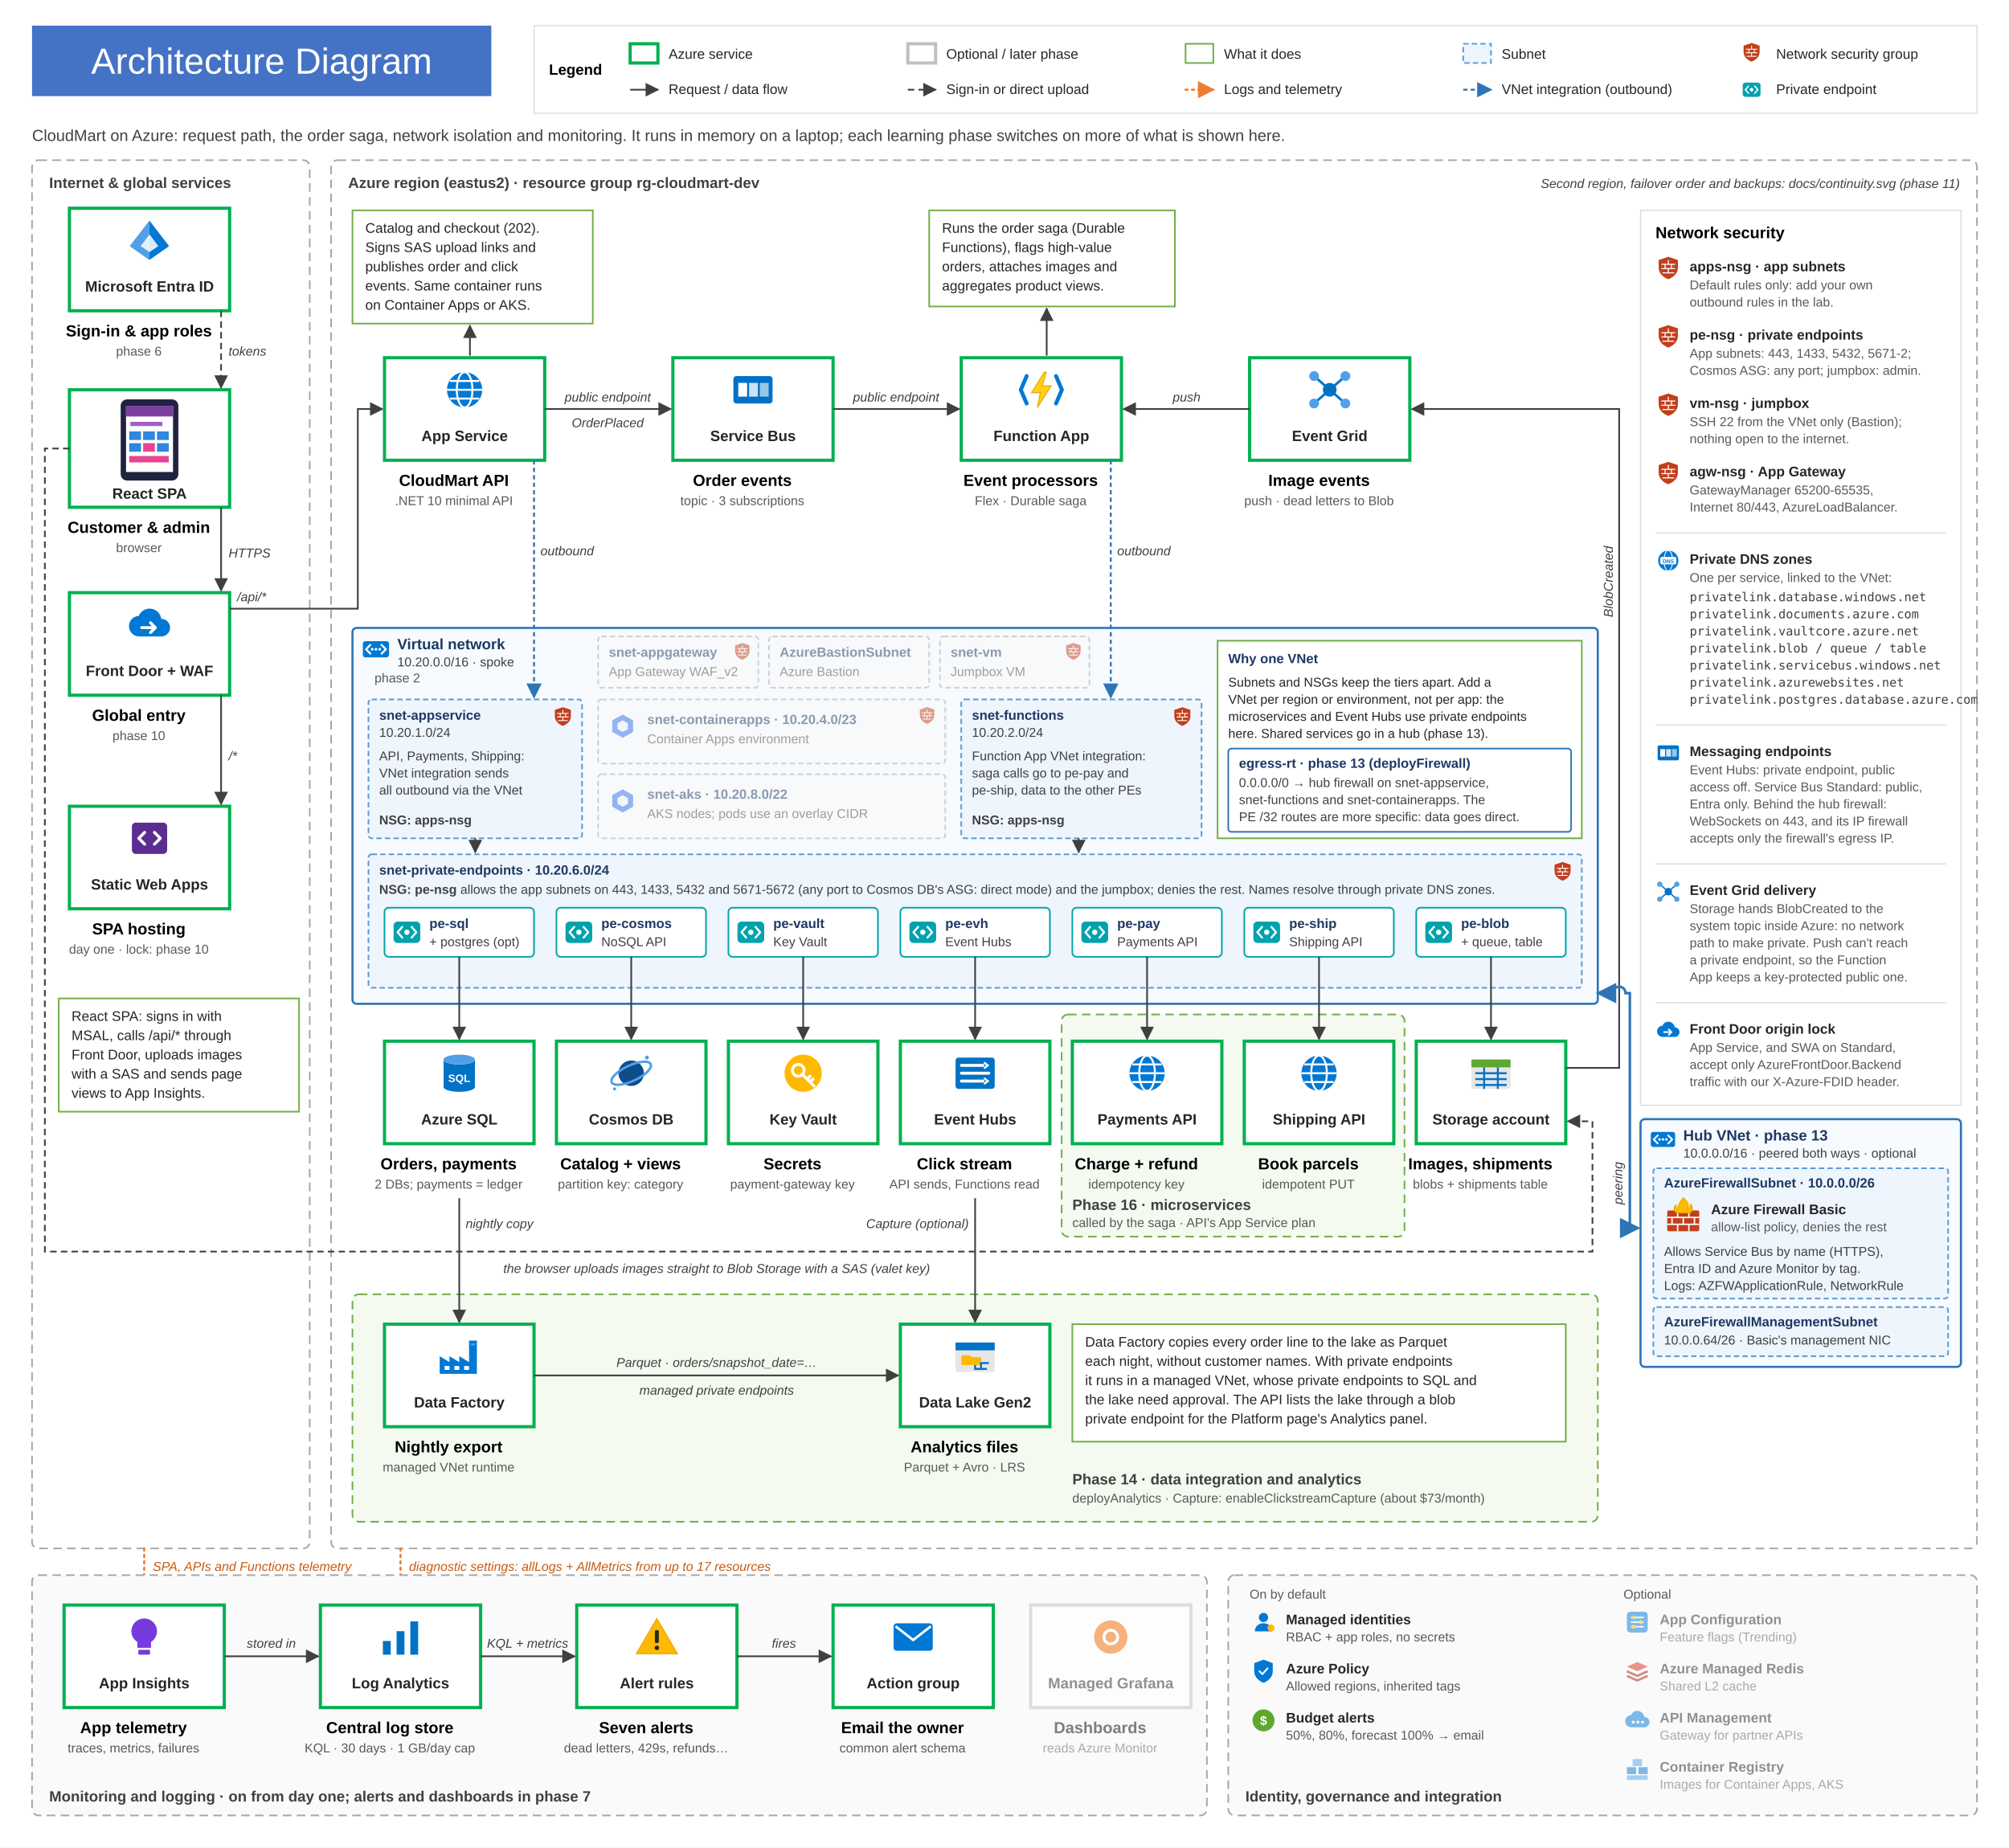
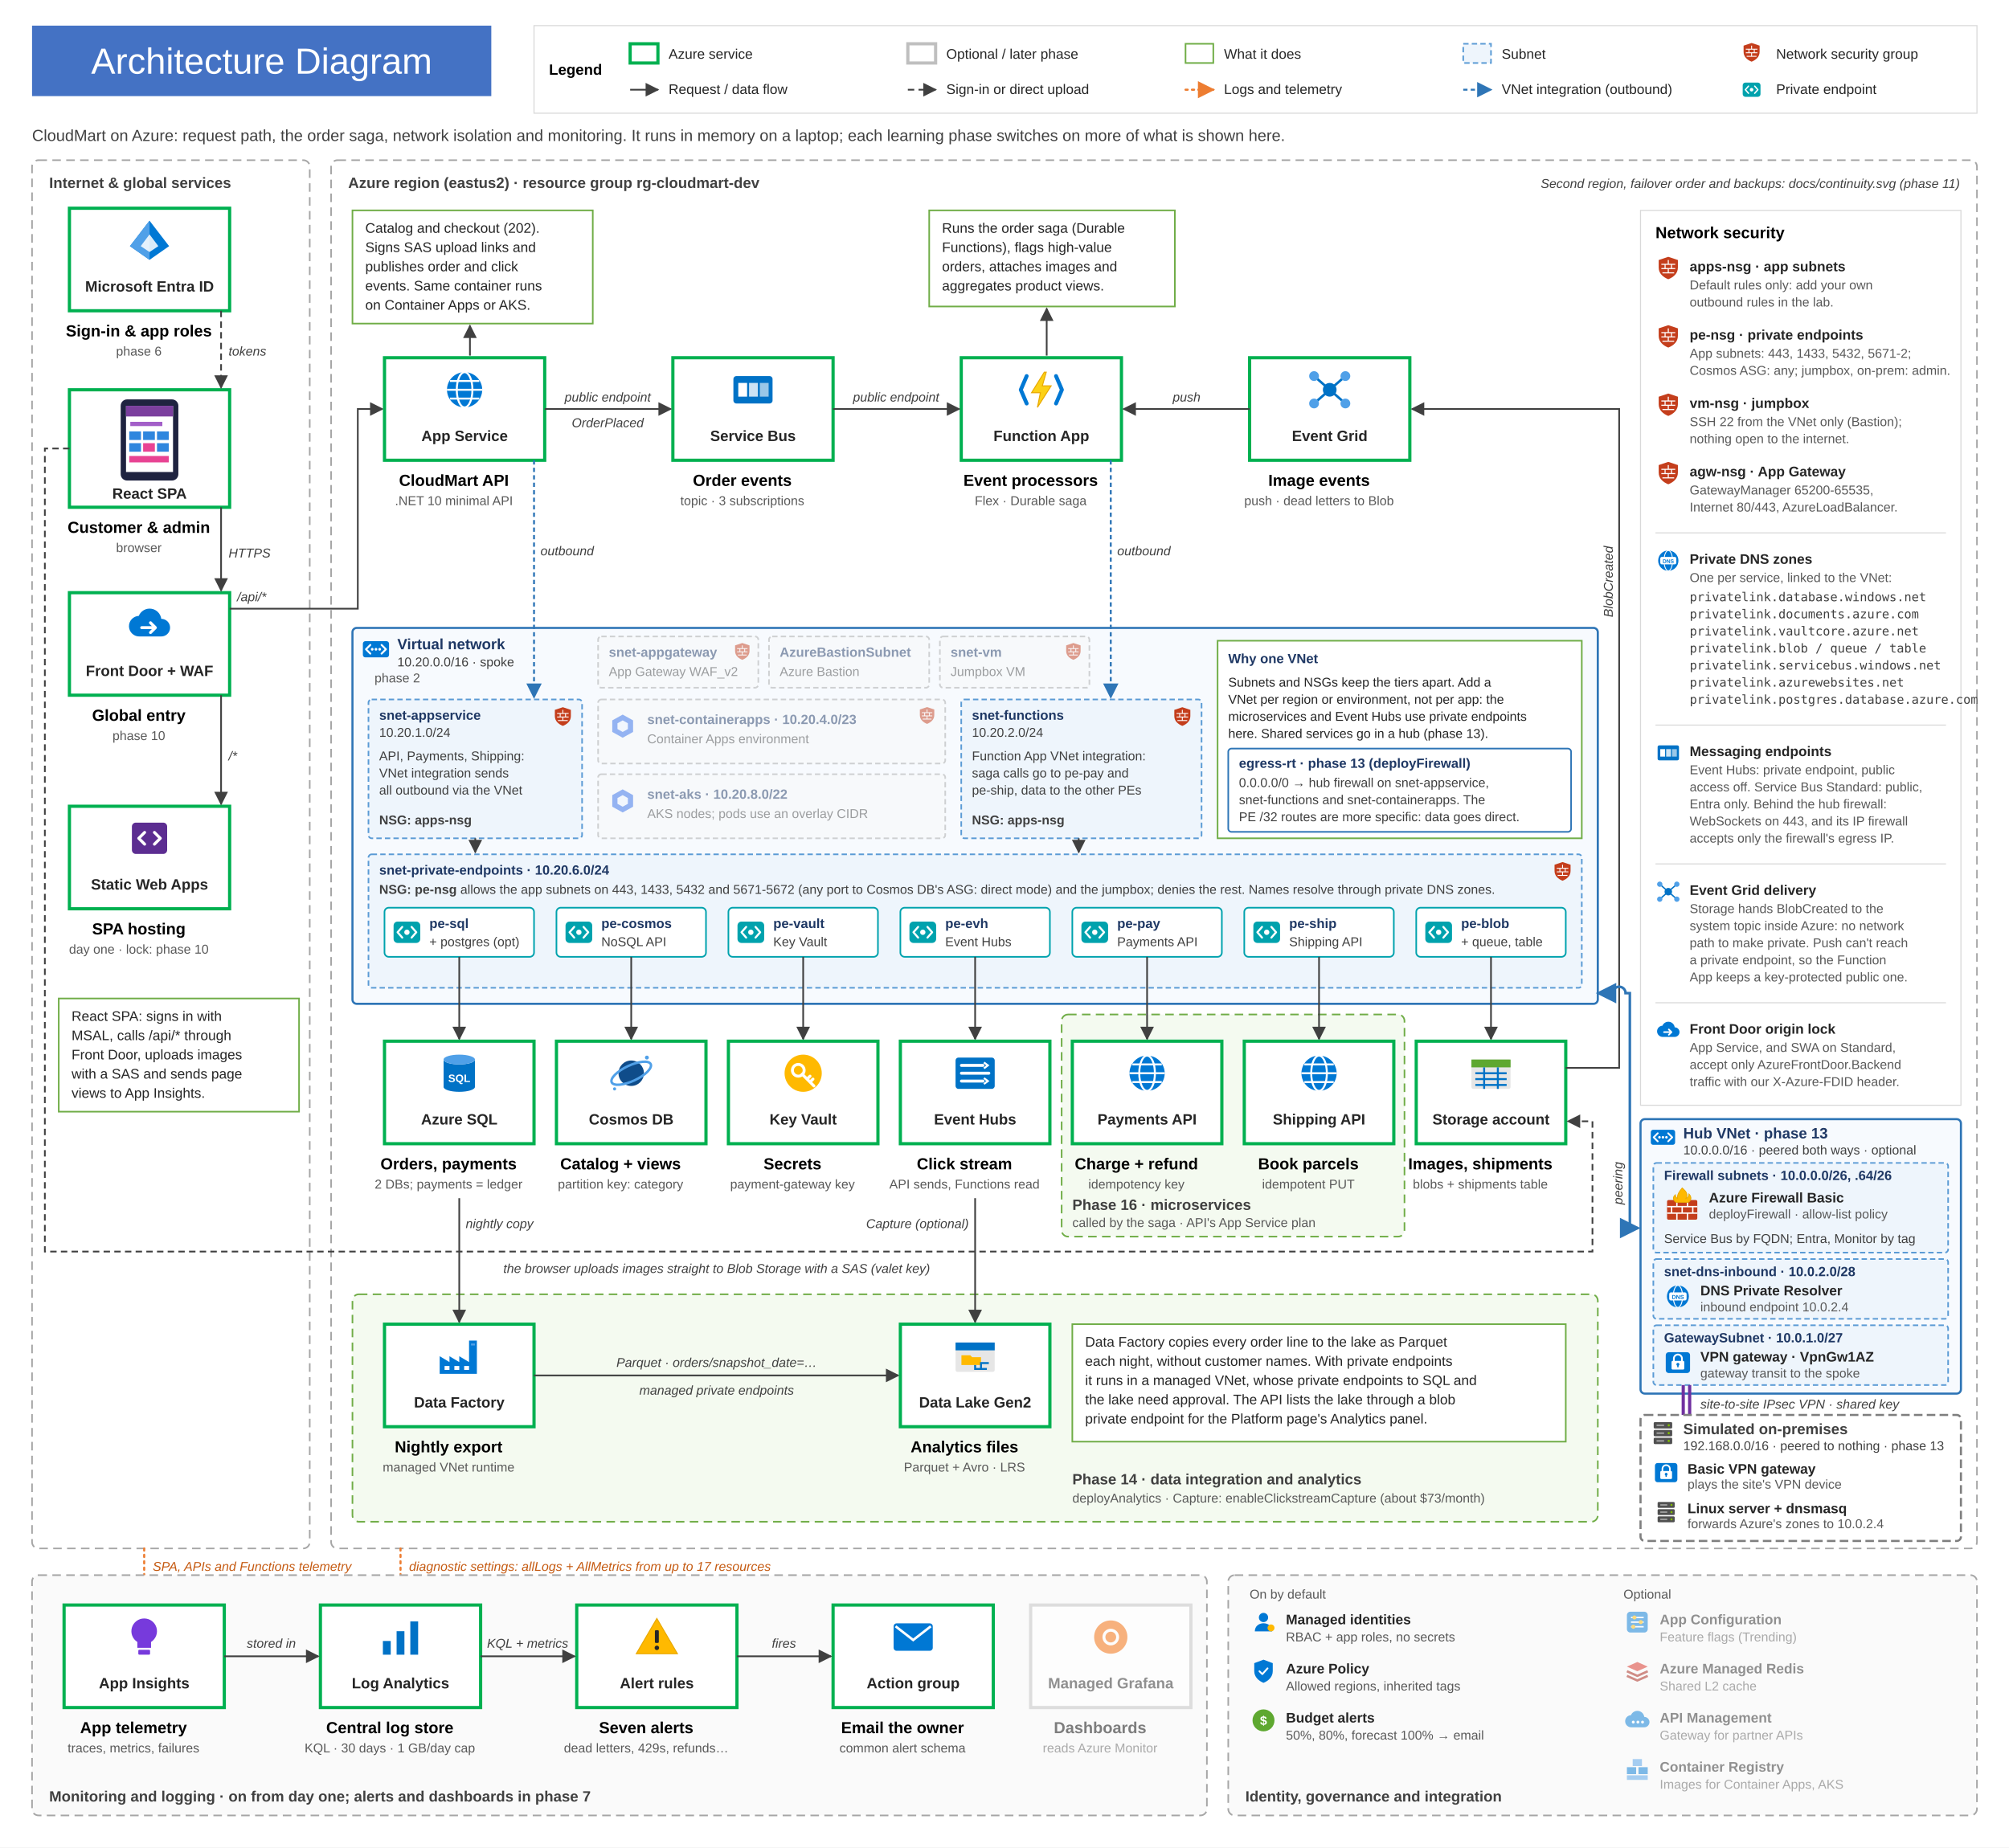
<svg xmlns="http://www.w3.org/2000/svg" viewBox="0 0 1881 1730" width="1881" height="1730" role="img" aria-labelledby="title desc">
  <defs>
    <marker id="arrow" viewBox="0 0 10 10" refX="9" refY="5" markerWidth="8" markerHeight="8" orient="auto-start-reverse">
      <path d="M0,0 L10,5 L0,10 z" fill="#404040" />
    </marker>
    <marker id="arrow-log" viewBox="0 0 10 10" refX="9" refY="5" markerWidth="8" markerHeight="8" orient="auto-start-reverse">
      <path d="M0,0 L10,5 L0,10 z" fill="#ED7D31" />
    </marker>
    <marker id="arrow-blue" viewBox="0 0 10 10" refX="9" refY="5" markerWidth="8" markerHeight="8" orient="auto-start-reverse">
      <path d="M0,0 L10,5 L0,10 z" fill="#2E75B6" />
    </marker>
    <style>
      text { font-family: 'Segoe UI', Calibri, Arial, sans-serif; }
      .svc { fill: #ffffff; stroke: #00B050; stroke-width: 3; }
      .opt { fill: #ffffff; stroke: #BFBFBF; stroke-width: 3; }
      .note { fill: #ffffff; stroke: #70AD47; stroke-width: 1.5; }
      .zone { fill: none; stroke: #A6A6A6; stroke-width: 1.5; stroke-dasharray: 8 5; }
      .band { fill: #FAFAFA; stroke: #A6A6A6; stroke-width: 1.5; stroke-dasharray: 8 5; }
      .group { fill: #F4FAF0; stroke: #70AD47; stroke-width: 1.5; stroke-dasharray: 8 5; }
      .vnet { fill: #F7FAFE; stroke: #2E75B6; stroke-width: 2; }
      .subnet { fill: #EEF5FC; stroke: #5B9BD5; stroke-width: 1.5; stroke-dasharray: 5 3; }
      .optsub { fill: #F7F7F7; stroke: #A6A6A6; stroke-width: 1.5; stroke-dasharray: 5 3; }
      .pechip { fill: #ffffff; stroke: #00A2AD; stroke-width: 1.5; }
      .rtchip { fill: #ffffff; stroke: #2E75B6; stroke-width: 1.5; }
      .name { font-size: 14px; font-weight: 600; fill: #262626; text-anchor: middle; }
      .role { font-size: 15px; font-weight: 700; fill: #000000; text-anchor: middle; }
      .sub { font-size: 12px; fill: #595959; text-anchor: middle; }
      .notetext { font-size: 13px; fill: #262626; }
      .smallnote { font-size: 12px; fill: #262626; }
      .zonetitle { font-size: 14px; font-weight: 700; fill: #404040; }
      .tiletitle { font-size: 12.5px; font-weight: 700; fill: #1F3864; }
      .tiletext { font-size: 12px; fill: #404040; }
      .mono { font-family: Consolas, 'Cascadia Mono', monospace; font-size: 11.5px; fill: #404040; }
      .flow { stroke: #404040; stroke-width: 1.6; fill: none; marker-end: url(#arrow); }
      .dash { stroke-dasharray: 6 4; }
      .vint { stroke: #2E75B6; stroke-width: 1.8; stroke-dasharray: 4 3; fill: none; marker-end: url(#arrow-blue); }
      .peer { stroke: #2E75B6; stroke-width: 2.4; fill: none; marker-start: url(#arrow-blue); marker-end: url(#arrow-blue); }
      .log { stroke: #ED7D31; stroke-width: 2; stroke-dasharray: 2 4; stroke-linecap: round; fill: none; marker-end: url(#arrow-log); }
      .flowlabel { font-size: 12px; font-style: italic; fill: #404040; }
      .loglabel { font-size: 12px; font-style: italic; fill: #C55A11; }
      .paneltitle { font-size: 15px; font-weight: 700; fill: #000000; }
      .itemname { font-size: 13px; font-weight: 600; fill: #262626; }
      .itemdesc { font-size: 12px; fill: #595959; }
    </style>
    <symbol id="i-entra" viewBox="0 0 48 48">
      <polygon points="24,4 44,30 24,44 4,30" fill="#0078D4" />
      <polygon points="24,4 24,44 4,30" fill="#50A0E8" />
      <polygon points="24,18 33,30 24,36 15,30" fill="#ffffff" opacity="0.85" />
    </symbol>
    <symbol id="i-swa" viewBox="0 0 48 48">
      <rect x="6" y="8" width="36" height="32" rx="4" fill="#5C2D91" />
      <path d="M19 18 l-6 6 6 6 M29 18 l6 6 -6 6" stroke="#ffffff" stroke-width="3" fill="none" stroke-linecap="round" stroke-linejoin="round" />
    </symbol>
    <symbol id="i-frontdoor" viewBox="0 0 48 48">
      <path d="M14 36 h22 a9 9 0 0 0 0 -18 a12 12 0 0 0 -23 -3 a9 9 0 0 0 1 21 z" fill="#0078D4" />
      <path d="M16 27 h14 m-5 -5 l5 5 -5 5" stroke="#ffffff" stroke-width="3" fill="none" stroke-linecap="round" stroke-linejoin="round" />
    </symbol>
    <symbol id="i-appservice" viewBox="0 0 48 48">
      <circle cx="24" cy="24" r="18" fill="#0078D4" />
      <ellipse cx="24" cy="24" rx="8" ry="18" fill="none" stroke="#ffffff" stroke-width="2" />
      <path d="M6 24 h36 M9 15 h30 M9 33 h30" stroke="#ffffff" stroke-width="2" />
    </symbol>
    <symbol id="i-functions" viewBox="0 0 48 48">
      <path d="M9 10 L3 24 L9 38 M39 10 L45 24 L39 38" stroke="#0078D4" stroke-width="4" fill="none" stroke-linecap="round" stroke-linejoin="round" />
      <path d="M27 6 L14 27 h9 l-3 15 L34 20 h-9 l4 -14 z" fill="#FCD116" stroke="#E8A800" stroke-width="1" />
    </symbol>
    <symbol id="i-servicebus" viewBox="0 0 48 48">
      <rect x="4" y="10" width="40" height="28" rx="3" fill="#0072C6" />
      <rect x="9" y="17" width="9" height="14" fill="#ffffff" />
      <rect x="20" y="17" width="9" height="14" fill="#ffffff" opacity="0.8" />
      <rect x="31" y="17" width="9" height="14" fill="#ffffff" opacity="0.6" />
    </symbol>
    <symbol id="i-eventhubs" viewBox="0 0 48 48">
      <rect x="4" y="8" width="40" height="32" rx="3" fill="#0072C6" />
      <path d="M10 16 h22 M10 24 h28 M10 32 h22" stroke="#ffffff" stroke-width="3" stroke-linecap="round" />
      <path d="M33 13 l4 3 -4 3 M33 29 l4 3 -4 3" stroke="#ffffff" stroke-width="2" fill="none" />
    </symbol>
    <symbol id="i-eventgrid" viewBox="0 0 48 48">
      <path d="M24 24 L8 10 M24 24 L40 10 M24 24 L8 38 M24 24 L40 38" stroke="#0072C6" stroke-width="2.5" />
      <circle cx="8" cy="10" r="5" fill="#50A0E8" />
      <circle cx="40" cy="10" r="5" fill="#50A0E8" />
      <circle cx="8" cy="38" r="5" fill="#50A0E8" />
      <circle cx="40" cy="38" r="5" fill="#50A0E8" />
      <circle cx="24" cy="24" r="7" fill="#0072C6" />
    </symbol>
    <symbol id="i-sql" viewBox="0 0 48 48">
      <path d="M8 10 v28 c0 2.8 7.2 5 16 5 s16 -2.2 16 -5 V10 c0 2.8 -7.2 5 -16 5 S8 12.8 8 10 z" fill="#0072C6" />
      <ellipse cx="24" cy="10" rx="16" ry="5" fill="#50A0E8" />
      <text x="24" y="33" font-size="11" font-weight="700" fill="#ffffff" text-anchor="middle">SQL</text>
    </symbol>
    <symbol id="i-cosmos" viewBox="0 0 48 48">
      <circle cx="24" cy="24" r="13" fill="#0F4C8A" />
      <ellipse cx="24" cy="24" rx="22" ry="8" fill="none" stroke="#50A0E8" stroke-width="2.5" transform="rotate(-25 24 24)" />
      <circle cx="40" cy="8" r="2" fill="#50A0E8" />
      <circle cx="7" cy="40" r="1.6" fill="#50A0E8" />
    </symbol>
    <symbol id="i-blob" viewBox="0 0 48 48">
      <rect x="4" y="10" width="40" height="30" rx="2" fill="#E6E6E6" />
      <rect x="4" y="10" width="40" height="8" fill="#5EA830" />
      <path d="M8 24 h32 M8 30 h32 M8 36 h32 M17 18 v22 M31 18 v22" stroke="#0072C6" stroke-width="2" />
    </symbol>
    <symbol id="i-identity" viewBox="0 0 48 48">
      <circle cx="24" cy="16" r="8" fill="#0078D4" />
      <path d="M9 40 c0 -9 7 -14 15 -14 s15 5 15 14 z" fill="#0078D4" />
      <circle cx="37" cy="34" r="6" fill="#FFB900" />
    </symbol>
    <symbol id="i-keyvault" viewBox="0 0 48 48">
      <circle cx="24" cy="24" r="19" fill="#FFB900" />
      <circle cx="19" cy="21" r="6" fill="none" stroke="#ffffff" stroke-width="3" />
      <path d="M23 25 l12 12 m-4 -4 l3 -3 m-6 0 l3 -3" stroke="#ffffff" stroke-width="3" stroke-linecap="round" fill="none" />
    </symbol>
    <symbol id="i-appinsights" viewBox="0 0 48 48">
      <path d="M24 5 a13 13 0 0 0 -7 24 v6 h14 v-6 A13 13 0 0 0 24 5 z" fill="#773ADC" />
      <rect x="18" y="37" width="12" height="5" rx="1" fill="#773ADC" />
    </symbol>
    <symbol id="i-loganalytics" viewBox="0 0 48 48">
      <rect x="6" y="28" width="8" height="14" fill="#0072C6" />
      <rect x="20" y="18" width="8" height="24" fill="#0072C6" />
      <rect x="34" y="8" width="8" height="34" fill="#0072C6" />
    </symbol>
    <symbol id="i-policy" viewBox="0 0 48 48">
      <path d="M24 4 L40 10 V24 C40 34 32 41 24 44 C16 41 8 34 8 24 V10 Z" fill="#0078D4" />
      <path d="M17 24 l5 5 9 -10" stroke="#ffffff" stroke-width="3" fill="none" stroke-linecap="round" stroke-linejoin="round" />
    </symbol>
    <symbol id="i-appconfig" viewBox="0 0 48 48">
      <rect x="6" y="6" width="36" height="36" rx="6" fill="#0078D4" />
      <path d="M13 16 h22 M13 24 h22 M13 32 h22" stroke="#ffffff" stroke-width="2.5" />
      <circle cx="19" cy="16" r="3.5" fill="#FFB900" />
      <circle cx="30" cy="24" r="3.5" fill="#FFB900" />
      <circle cx="17" cy="32" r="3.5" fill="#FFB900" />
    </symbol>
    <symbol id="i-redis" viewBox="0 0 48 48">
      <path d="M24 8 L42 16 L24 24 L6 16 Z" fill="#D82C20" />
      <path d="M6 24 L24 32 L42 24 M6 32 L24 40 L42 32" stroke="#A41E11" stroke-width="4" fill="none" stroke-linejoin="round" />
    </symbol>
    <symbol id="i-apim" viewBox="0 0 48 48">
      <path d="M14 36 h22 a9 9 0 0 0 0 -18 a12 12 0 0 0 -23 -3 a9 9 0 0 0 1 21 z" fill="#0078D4" />
      <circle cx="17" cy="27" r="2.5" fill="#ffffff" />
      <circle cx="25" cy="27" r="2.5" fill="#ffffff" />
      <circle cx="33" cy="27" r="2.5" fill="#ffffff" />
    </symbol>
    <symbol id="i-grafana" viewBox="0 0 48 48">
      <circle cx="24" cy="24" r="17" fill="#F46800" />
      <circle cx="24" cy="24" r="7" fill="none" stroke="#ffffff" stroke-width="3" />
    </symbol>
    <symbol id="i-containers" viewBox="0 0 48 48">
      <polygon points="24,4 42,14 42,34 24,44 6,34 6,14" fill="#326CE5" />
      <polygon points="24,14 33,19 33,29 24,34 15,29 15,19" fill="#ffffff" opacity="0.9" />
    </symbol>
    <symbol id="i-vnet" viewBox="0 0 48 48">
      <rect x="3" y="11" width="42" height="26" rx="4" fill="#0078D4" />
      <path d="M15 17 l-7 7 7 7 M33 17 l7 7 -7 7" stroke="#ffffff" stroke-width="3" fill="none" stroke-linecap="round" stroke-linejoin="round" />
      <circle cx="18" cy="24" r="2.2" fill="#ffffff" />
      <circle cx="24" cy="24" r="2.2" fill="#ffffff" />
      <circle cx="30" cy="24" r="2.2" fill="#ffffff" />
    </symbol>
    <symbol id="i-nsg" viewBox="0 0 48 48">
      <path d="M24 3 L42 9 V23 C42 34 34 41 24 45 C14 41 6 34 6 23 V9 Z" fill="#C43E1C" />
      <path d="M11 17 H37 M11 25 H37 M13 33 H35 M24 9 V17 M18 17 V25 M30 17 V25 M24 25 V33" stroke="#ffffff" stroke-width="2" fill="none" />
    </symbol>
    <symbol id="i-firewall" viewBox="0 0 48 48">
      <rect x="4" y="18" width="40" height="26" rx="2" fill="#C43E1C" />
      <path d="M4 26.7 H44 M4 35.3 H44 M17 18 V26.7 M31 18 V26.7 M10 26.7 V35.3 M24 26.7 V35.3 M38 26.7 V35.3 M17 35.3 V44 M31 35.3 V44" stroke="#ffffff" stroke-width="1.8" />
      <path d="M24 2 C30 7 32 11 29 16 C32 15 33 12 33 10 C37 14 36 19 32 21 H16 C12 19 11 14 15 11 C15 13 16 15 18 16 C17 11 20 7 24 2 Z" fill="#FFB900" stroke="#E8A800" stroke-width="1" />
    </symbol>
    <symbol id="i-pe" viewBox="0 0 48 48">
      <rect x="4" y="8" width="40" height="32" rx="6" fill="#00A2AD" />
      <path d="M17 16 l-7 8 7 8 M31 16 l7 8 -7 8" stroke="#ffffff" stroke-width="3" fill="none" stroke-linecap="round" stroke-linejoin="round" />
      <circle cx="24" cy="24" r="4" fill="#ffffff" />
    </symbol>
    <symbol id="i-dns" viewBox="0 0 48 48">
      <circle cx="24" cy="24" r="19" fill="#0078D4" />
      <ellipse cx="24" cy="24" rx="8" ry="19" fill="none" stroke="#ffffff" stroke-width="1.6" />
      <rect x="9" y="17" width="30" height="14" rx="3" fill="#ffffff" />
      <text x="24" y="28.5" font-size="10" font-weight="700" fill="#0078D4" text-anchor="middle">DNS</text>
    </symbol>
    <symbol id="i-alert" viewBox="0 0 48 48">
      <path d="M24 5 L45 41 H3 Z" fill="#FFB900" stroke="#E8A800" stroke-width="1" />
      <rect x="22" y="17" width="4" height="13" rx="1" fill="#262626" />
      <circle cx="24" cy="35" r="2.3" fill="#262626" />
    </symbol>
    <symbol id="i-actiongroup" viewBox="0 0 48 48">
      <rect x="4" y="10" width="40" height="28" rx="3" fill="#0078D4" />
      <path d="M6 13 L24 27 L42 13" stroke="#ffffff" stroke-width="2.5" fill="none" />
    </symbol>
    <symbol id="i-acr" viewBox="0 0 48 48">
      <rect x="16" y="6" width="16" height="12" fill="#50A0E8" />
      <rect x="6" y="20" width="16" height="12" fill="#0078D4" />
      <rect x="26" y="20" width="16" height="12" fill="#0078D4" />
      <rect x="6" y="34" width="36" height="8" fill="#50A0E8" />
    </symbol>
    <symbol id="i-datafactory" viewBox="0 0 48 48">
      <path d="M4 42 V24 L14 30 V24 L24 30 V24 L34 30 V8 H42 V42 Z" fill="#0078D4" />
      <rect x="9" y="34" width="5" height="4" fill="#ffffff" />
      <rect x="19" y="34" width="5" height="4" fill="#ffffff" />
      <rect x="29" y="34" width="5" height="4" fill="#ffffff" />
      <path d="M36 12 h4" stroke="#50A0E8" stroke-width="2" />
    </symbol>
    <symbol id="i-datalake" viewBox="0 0 48 48">
      <rect x="4" y="10" width="40" height="30" rx="2" fill="#E6E6E6" />
      <rect x="4" y="10" width="40" height="8" fill="#0072C6" />
      <path d="M10 23 h9 l2 2 h9 v8 h-20 z" fill="#FFB900" />
      <path d="M24 33 v4 h12 M30 37 v-6 h8" stroke="#0072C6" stroke-width="2" fill="none" />
    </symbol>
    <symbol id="i-budget" viewBox="0 0 48 48">
      <circle cx="24" cy="24" r="19" fill="#5EA830" />
      <text x="24" y="32" font-size="22" font-weight="700" fill="#ffffff" text-anchor="middle">$</text>
    </symbol>
  </defs>
  <rect width="1881" height="1730" fill="#ffffff" />
  <rect x="30" y="24" width="430" height="66" fill="#4472C4" />
  <text x="245" y="69" font-size="34" fill="#ffffff" text-anchor="middle">Architecture Diagram</text>
  <text x="30" y="132" font-size="15" fill="#404040">CloudMart on Azure: request path, the order saga, network isolation and monitoring. It runs in memory on a laptop; each learning phase switches on more of what is shown here.</text>
  <rect x="500" y="24" width="1351" height="82" fill="#ffffff" stroke="#D9D9D9" stroke-width="1" />
  <text x="514" y="70" font-size="14" font-weight="700" fill="#000000">Legend</text>
  <rect x="590" y="41" width="26" height="18" class="svc" />
  <text x="626" y="55" class="notetext">Azure service</text>
  <rect x="850" y="41" width="26" height="18" class="opt" />
  <text x="886" y="55" class="notetext">Optional / later phase</text>
  <rect x="1110" y="41" width="26" height="18" class="note" />
  <text x="1146" y="55" class="notetext">What it does</text>
  <rect x="1370" y="41" width="26" height="18" class="subnet" />
  <text x="1406" y="55" class="notetext">Subnet</text>
  <use href="#i-nsg" x="1630" y="39" width="20" height="20" />
  <text x="1663" y="55" class="notetext">Network security group</text>
  <path d="M590 84 H616" class="flow" />
  <text x="626" y="88" class="notetext">Request / data flow</text>
  <path d="M850 84 H876" class="flow dash" />
  <text x="886" y="88" class="notetext">Sign-in or direct upload</text>
  <path d="M1110 84 H1136" class="log" />
  <text x="1146" y="88" class="notetext">Logs and telemetry</text>
  <path d="M1370 84 H1396" class="vint" />
  <text x="1406" y="88" class="notetext">VNet integration (outbound)</text>
  <use href="#i-pe" x="1630" y="74" width="20" height="20" />
  <text x="1663" y="88" class="notetext">Private endpoint</text>
  <rect x="30" y="150" width="260" height="1300" rx="6" class="zone" />
  <text x="46" y="176" class="zonetitle">Internet &amp; global services</text>
  <rect x="65" y="195" width="150" height="96" class="svc" />
  <use href="#i-entra" x="118" y="203" width="44" height="44" />
  <text x="140" y="273" class="name">Microsoft Entra ID</text>
  <text x="130" y="315" class="role">Sign-in &amp; app roles</text>
  <text x="130" y="333" class="sub">phase 6</text>
  <rect x="65" y="365" width="150" height="110" class="svc" />
  <rect x="113" y="374" width="54" height="76" rx="6" fill="#1F2340" />
  <rect x="118" y="380" width="44" height="62" fill="#ffffff" />
  <rect x="118" y="380" width="44" height="10" fill="#7B3F9E" />
  <rect x="122" y="395" width="30" height="4" fill="#A35FC8" />
  <rect x="121" y="404" width="11" height="8" fill="#2E86DE" />
  <rect x="134" y="404" width="11" height="8" fill="#2E86DE" />
  <rect x="147" y="404" width="11" height="8" fill="#2E86DE" />
  <rect x="121" y="415" width="11" height="8" fill="#2E86DE" />
  <rect x="134" y="415" width="11" height="8" fill="#E84393" />
  <rect x="147" y="415" width="11" height="8" fill="#2E86DE" />
  <rect x="121" y="427" width="37" height="6" fill="#E84393" />
  <text x="140" y="467" class="name">React SPA</text>
  <text x="130" y="499" class="role">Customer &amp; admin</text>
  <text x="130" y="517" class="sub">browser</text>
  <rect x="65" y="555" width="150" height="96" class="svc" />
  <use href="#i-frontdoor" x="118" y="563" width="44" height="44" />
  <text x="140" y="633" class="name">Front Door + WAF</text>
  <text x="130" y="675" class="role">Global entry</text>
  <text x="130" y="693" class="sub">phase 10</text>
  <rect x="65" y="755" width="150" height="96" class="svc" />
  <use href="#i-swa" x="118" y="763" width="44" height="44" />
  <text x="140" y="833" class="name">Static Web Apps</text>
  <text x="130" y="875" class="role">SPA hosting</text>
  <text x="130" y="893" class="sub">day one · lock: phase 10</text>
  <path d="M207 291 V363" class="flow dash" />
  <text x="214" y="333" class="flowlabel">tokens</text>
  <path d="M207 475 V553" class="flow" />
  <text x="214" y="522" class="flowlabel">HTTPS</text>
  <path d="M207 651 V753" class="flow" />
  <text x="214" y="712" class="flowlabel">/*</text>
  <rect x="55" y="935" width="225" height="106" class="note" />
  <text class="notetext">
    <tspan x="67" y="956">React SPA: signs in with</tspan>
    <tspan x="67" y="974">MSAL, calls /api/* through</tspan>
    <tspan x="67" y="992">Front Door, uploads images</tspan>
    <tspan x="67" y="1010">with a SAS and sends page</tspan>
    <tspan x="67" y="1028">views to App Insights.</tspan>
  </text>
  <rect x="310" y="150" width="1541" height="1300" rx="6" class="zone" />
  <text x="326" y="176" class="zonetitle">Azure region (eastus2) · resource group rg-cloudmart-dev</text>
  <text x="1835" y="176" class="flowlabel" text-anchor="end">Second region, failover order and backups: docs/continuity.svg (phase 11)</text>
  <path d="M215 570 H335 V383 H358" class="flow" />
  <text x="222" y="563" class="flowlabel">/api/*</text>
  <rect x="330" y="197" width="225" height="106" class="note" />
  <text class="notetext">
    <tspan x="342" y="218">Catalog and checkout (202).</tspan>
    <tspan x="342" y="236">Signs SAS upload links and</tspan>
    <tspan x="342" y="254">publishes order and click</tspan>
    <tspan x="342" y="272">events. Same container runs</tspan>
    <tspan x="342" y="290">on Container Apps or AKS.</tspan>
  </text>
  <path d="M440 333 V305" class="flow" />
  <rect x="360" y="335" width="150" height="96" class="svc" />
  <use href="#i-appservice" x="413" y="343" width="44" height="44" />
  <text x="435" y="413" class="name">App Service</text>
  <text x="425" y="455" class="role">CloudMart API</text>
  <text x="425" y="473" class="sub">.NET 10 minimal API</text>
  <rect x="630" y="335" width="150" height="96" class="svc" />
  <use href="#i-servicebus" x="683" y="343" width="44" height="44" />
  <text x="705" y="413" class="name">Service Bus</text>
  <text x="695" y="455" class="role">Order events</text>
  <text x="695" y="473" class="sub">topic · 3 subscriptions</text>
  <rect x="870" y="197" width="230" height="90" class="note" />
  <text class="notetext">
    <tspan x="882" y="218">Runs the order saga (Durable</tspan>
    <tspan x="882" y="236">Functions), flags high-value</tspan>
    <tspan x="882" y="254">orders, attaches images and</tspan>
    <tspan x="882" y="272">aggregates product views.</tspan>
  </text>
  <path d="M980 333 V289" class="flow" />
  <rect x="900" y="335" width="150" height="96" class="svc" />
  <use href="#i-functions" x="953" y="343" width="44" height="44" />
  <text x="975" y="413" class="name">Function App</text>
  <text x="965" y="455" class="role">Event processors</text>
  <text x="965" y="473" class="sub">Flex · Durable saga</text>
  <rect x="1170" y="335" width="150" height="96" class="svc" />
  <use href="#i-eventgrid" x="1223" y="343" width="44" height="44" />
  <text x="1245" y="413" class="name">Event Grid</text>
  <text x="1235" y="455" class="role">Image events</text>
  <text x="1235" y="473" class="sub">push · dead letters to Blob</text>
  <path d="M510 383 H628" class="flow" />
  <path d="M780 383 H898" class="flow" />
  <path d="M1170 383 H1052" class="flow" />
  <text x="569" y="376" class="flowlabel" text-anchor="middle">public endpoint</text>
  <text x="569" y="400" class="flowlabel" text-anchor="middle">OrderPlaced</text>
  <text x="839" y="376" class="flowlabel" text-anchor="middle">public endpoint</text>
  <text x="1111" y="376" class="flowlabel" text-anchor="middle">push</text>
  <rect x="330" y="588" width="1166" height="352" rx="4" class="vnet" />
  <use href="#i-vnet" x="338" y="594" width="28" height="28" />
  <text x="372" y="608" font-size="14" font-weight="700" fill="#1F3864">Virtual network</text>
  <text x="372" y="624" class="tiletext">10.20.0.0/16 · spoke</text>
  <text x="372" y="639" class="sub" text-anchor="start">phase 2</text>
  <path d="M500 431 V653" class="vint" />
  <text x="506" y="520" class="flowlabel">outbound</text>
  <path d="M1040 431 V653" class="vint" />
  <text x="1046" y="520" class="flowlabel">outbound</text>
  <g opacity="0.5">
    <rect x="560" y="596" width="150" height="48" rx="3" class="optsub" />
    <text x="570" y="615" class="tiletitle">snet-appgateway</text>
    <text x="570" y="633" class="tiletext">App Gateway WAF_v2</text>
    <use href="#i-nsg" x="686" y="601" width="18" height="18" />
    <rect x="720" y="596" width="150" height="48" rx="3" class="optsub" />
    <text x="730" y="615" class="tiletitle">AzureBastionSubnet</text>
    <text x="730" y="633" class="tiletext">Azure Bastion</text>
    <rect x="880" y="596" width="140" height="48" rx="3" class="optsub" />
    <text x="890" y="615" class="tiletitle">snet-vm</text>
    <text x="890" y="633" class="tiletext">Jumpbox VM</text>
    <use href="#i-nsg" x="996" y="601" width="18" height="18" />
  </g>
  <rect x="345" y="655" width="200" height="130" rx="3" class="subnet" />
  <text x="355" y="674" class="tiletitle">snet-appservice</text>
  <text x="355" y="690" class="tiletext">10.20.1.0/24</text>
  <use href="#i-nsg" x="517" y="661" width="20" height="20" />
  <text class="tiletext">
    <tspan x="355" y="712">API, Payments, Shipping:</tspan>
    <tspan x="355" y="728">VNet integration sends</tspan>
    <tspan x="355" y="744">all outbound via the VNet</tspan>
  </text>
  <text x="355" y="772" class="tiletext" font-weight="700">NSG: apps-nsg</text>
  <g opacity="0.5">
    <rect x="560" y="655" width="325" height="60" rx="3" class="optsub" />
    <use href="#i-containers" x="570" y="667" width="26" height="26" />
    <text x="606" y="678" class="tiletitle">snet-containerapps · 10.20.4.0/23</text>
    <text x="606" y="696" class="tiletext">Container Apps environment</text>
    <use href="#i-nsg" x="859" y="661" width="18" height="18" />
    <rect x="560" y="725" width="325" height="60" rx="3" class="optsub" />
    <use href="#i-containers" x="570" y="737" width="26" height="26" />
    <text x="606" y="748" class="tiletitle">snet-aks · 10.20.8.0/22</text>
    <text x="606" y="766" class="tiletext">AKS nodes; pods use an overlay CIDR</text>
  </g>
  <rect x="900" y="655" width="225" height="130" rx="3" class="subnet" />
  <text x="910" y="674" class="tiletitle">snet-functions</text>
  <text x="910" y="690" class="tiletext">10.20.2.0/24</text>
  <use href="#i-nsg" x="1097" y="661" width="20" height="20" />
  <text class="tiletext">
    <tspan x="910" y="712">Function App VNet integration:</tspan>
    <tspan x="910" y="728">saga calls go to pe-pay and</tspan>
    <tspan x="910" y="744">pe-ship, data to the other PEs</tspan>
  </text>
  <text x="910" y="772" class="tiletext" font-weight="700">NSG: apps-nsg</text>
  <rect x="1140" y="600" width="341" height="185" class="note" />
  <text x="1150" y="621" class="tiletitle">Why one VNet</text>
  <text class="smallnote">
    <tspan x="1150" y="643">Subnets and NSGs keep the tiers apart. Add a</tspan>
    <tspan x="1150" y="659">VNet per region or environment, not per app: the</tspan>
    <tspan x="1150" y="675">microservices and Event Hubs use private endpoints</tspan>
    <tspan x="1150" y="691">here. Shared services go in a hub (phase 13).</tspan>
  </text>
  <rect x="1150" y="701" width="321" height="78" rx="3" class="rtchip" />
  <text x="1160" y="719" class="tiletitle">egress-rt · phase 13 (deployFirewall)</text>
  <text class="tiletext">
    <tspan x="1160" y="737">0.0.0.0/0 → hub firewall on snet-appservice,</tspan>
    <tspan x="1160" y="753">snet-functions and snet-containerapps. The</tspan>
    <tspan x="1160" y="769">PE /32 routes are more specific: data goes direct.</tspan>
  </text>
  <path d="M445 785 V798" class="flow" />
  <path d="M1010 785 V798" class="flow" />
  <rect x="345" y="800" width="1136" height="125" rx="3" class="subnet" />
  <text x="355" y="819" class="tiletitle">snet-private-endpoints · 10.20.6.0/24</text>
  <use href="#i-nsg" x="1453" y="806" width="20" height="20" />
  <text x="355" y="837" class="tiletext">
    <tspan font-weight="700">NSG: pe-nsg</tspan> allows the app subnets on 443, 1433, 5432 and 5671-5672 (any port to Cosmos DB's ASG: direct mode) and the jumpbox; denies the rest. Names resolve through private DNS zones.</text>
  <rect x="360" y="850" width="140" height="46" rx="4" class="pechip" />
  <use href="#i-pe" x="366" y="858" width="30" height="30" />
  <text x="402" y="869" class="tiletitle">pe-sql</text>
  <text x="402" y="886" class="tiletext">+ postgres (opt)</text>
  <rect x="521" y="850" width="140" height="46" rx="4" class="pechip" />
  <use href="#i-pe" x="527" y="858" width="30" height="30" />
  <text x="563" y="869" class="tiletitle">pe-cosmos</text>
  <text x="563" y="886" class="tiletext">NoSQL API</text>
  <rect x="682" y="850" width="140" height="46" rx="4" class="pechip" />
  <use href="#i-pe" x="688" y="858" width="30" height="30" />
  <text x="724" y="869" class="tiletitle">pe-vault</text>
  <text x="724" y="886" class="tiletext">Key Vault</text>
  <rect x="843" y="850" width="140" height="46" rx="4" class="pechip" />
  <use href="#i-pe" x="849" y="858" width="30" height="30" />
  <text x="885" y="869" class="tiletitle">pe-evh</text>
  <text x="885" y="886" class="tiletext">Event Hubs</text>
  <rect x="1004" y="850" width="140" height="46" rx="4" class="pechip" />
  <use href="#i-pe" x="1010" y="858" width="30" height="30" />
  <text x="1046" y="869" class="tiletitle">pe-pay</text>
  <text x="1046" y="886" class="tiletext">Payments API</text>
  <rect x="1165" y="850" width="140" height="46" rx="4" class="pechip" />
  <use href="#i-pe" x="1171" y="858" width="30" height="30" />
  <text x="1207" y="869" class="tiletitle">pe-ship</text>
  <text x="1207" y="886" class="tiletext">Shipping API</text>
  <rect x="1326" y="850" width="140" height="46" rx="4" class="pechip" />
  <use href="#i-pe" x="1332" y="858" width="30" height="30" />
  <text x="1368" y="869" class="tiletitle">pe-blob</text>
  <text x="1368" y="886" class="tiletext">+ queue, table</text>
  <rect x="994" y="950" width="321" height="208" rx="6" class="group" />
  <text x="1004" y="1133" class="zonetitle">Phase 16 · microservices</text>
  <text x="1004" y="1149" class="itemdesc">called by the saga · API's App Service plan</text>
  <path d="M430 896 V973" class="flow" />
  <path d="M591 896 V973" class="flow" />
  <path d="M752 896 V973" class="flow" />
  <path d="M913 896 V973" class="flow" />
  <path d="M1074 896 V973" class="flow" />
  <path d="M1235 896 V973" class="flow" />
  <path d="M1396 896 V973" class="flow" />
  <rect x="360" y="975" width="140" height="96" class="svc" />
  <use href="#i-sql" x="408" y="983" width="44" height="44" />
  <text x="430" y="1053" class="name">Azure SQL</text>
  <text x="420" y="1095" class="role">Orders, payments</text>
  <text x="420" y="1113" class="sub">2 DBs; payments = ledger</text>
  <rect x="521" y="975" width="140" height="96" class="svc" />
  <use href="#i-cosmos" x="569" y="983" width="44" height="44" />
  <text x="591" y="1053" class="name">Cosmos DB</text>
  <text x="581" y="1095" class="role">Catalog + views</text>
  <text x="581" y="1113" class="sub">partition key: category</text>
  <rect x="682" y="975" width="140" height="96" class="svc" />
  <use href="#i-keyvault" x="730" y="983" width="44" height="44" />
  <text x="752" y="1053" class="name">Key Vault</text>
  <text x="742" y="1095" class="role">Secrets</text>
  <text x="742" y="1113" class="sub">payment-gateway key</text>
  <rect x="843" y="975" width="140" height="96" class="svc" />
  <use href="#i-eventhubs" x="891" y="983" width="44" height="44" />
  <text x="913" y="1053" class="name">Event Hubs</text>
  <text x="903" y="1095" class="role">Click stream</text>
  <text x="903" y="1113" class="sub">API sends, Functions read</text>
  <rect x="1004" y="975" width="140" height="96" class="svc" />
  <use href="#i-appservice" x="1052" y="983" width="44" height="44" />
  <text x="1074" y="1053" class="name">Payments API</text>
  <text x="1064" y="1095" class="role">Charge + refund</text>
  <text x="1064" y="1113" class="sub">idempotency key</text>
  <rect x="1165" y="975" width="140" height="96" class="svc" />
  <use href="#i-appservice" x="1213" y="983" width="44" height="44" />
  <text x="1235" y="1053" class="name">Shipping API</text>
  <text x="1225" y="1095" class="role">Book parcels</text>
  <text x="1225" y="1113" class="sub">idempotent PUT</text>
  <rect x="1326" y="975" width="140" height="96" class="svc" />
  <use href="#i-blob" x="1374" y="983" width="44" height="44" />
  <text x="1396" y="1053" class="name">Storage account</text>
  <text x="1386" y="1095" class="role">Images, shipments</text>
  <text x="1386" y="1113" class="sub">blobs + shipments table</text>
  <path d="M1466 1000 H1516 V383 H1322" class="flow" />
  <text x="1510" y="578" class="flowlabel" transform="rotate(-90 1510 578)">BlobCreated</text>
  <path d="M65 420 H42 V1172 H1491 V1050 H1468" class="flow dash" />
  <text x="671" y="1192" class="flowlabel" text-anchor="middle">the browser uploads images straight to Blob Storage with a SAS (valet key)</text>
  <rect x="330" y="1212" width="1166" height="213" rx="6" class="group" />
  <path d="M430 1122 V1238" class="flow" />
  <text x="436" y="1150" class="flowlabel">nightly copy</text>
  <path d="M913 1122 V1238" class="flow" />
  <text x="907" y="1150" class="flowlabel" text-anchor="end">Capture (optional)</text>
  <rect x="360" y="1240" width="140" height="96" class="svc" />
  <use href="#i-datafactory" x="408" y="1248" width="44" height="44" />
  <text x="430" y="1318" class="name">Data Factory</text>
  <text x="420" y="1360" class="role">Nightly export</text>
  <text x="420" y="1378" class="sub">managed VNet runtime</text>
  <path d="M500 1288 H841" class="flow" />
  <text x="671" y="1280" class="flowlabel" text-anchor="middle">Parquet · orders/snapshot_date=…</text>
  <text x="671" y="1306" class="flowlabel" text-anchor="middle">managed private endpoints</text>
  <rect x="843" y="1240" width="140" height="96" class="svc" />
  <use href="#i-datalake" x="891" y="1248" width="44" height="44" />
  <text x="913" y="1318" class="name">Data Lake Gen2</text>
  <text x="903" y="1360" class="role">Analytics files</text>
  <text x="903" y="1378" class="sub">Parquet + Avro · LRS</text>
  <rect x="1004" y="1240" width="462" height="110" class="note" />
  <text class="notetext">
    <tspan x="1016" y="1261">Data Factory copies every order line to the lake as Parquet</tspan>
    <tspan x="1016" y="1279">each night, without customer names. With private endpoints</tspan>
    <tspan x="1016" y="1297">it runs in a managed VNet, whose private endpoints to SQL and</tspan>
    <tspan x="1016" y="1315">the lake need approval. The API lists the lake through a blob</tspan>
    <tspan x="1016" y="1333">private endpoint for the Platform page's Analytics panel.</tspan>
  </text>
  <text x="1004" y="1390" class="zonetitle">Phase 14 · data integration and analytics</text>
  <text x="1004" y="1407" class="itemdesc">deployAnalytics · Capture: enableClickstreamCapture (about $73/month)</text>
  <rect x="1536" y="197" width="300" height="838" fill="#ffffff" stroke="#D9D9D9" stroke-width="1" />
  <text x="1550" y="223" class="paneltitle">Network security</text>
  <use href="#i-nsg" x="1550" y="239" width="24" height="24" />
  <text x="1582" y="254" class="itemname">apps-nsg · app subnets</text>
  <text class="itemdesc">
    <tspan x="1582" y="271">Default rules only: add your own</tspan>
    <tspan x="1582" y="287">outbound rules in the lab.</tspan>
  </text>
  <use href="#i-nsg" x="1550" y="303" width="24" height="24" />
  <text x="1582" y="318" class="itemname">pe-nsg · private endpoints</text>
  <text class="itemdesc">
    <tspan x="1582" y="335">App subnets: 443, 1433, 5432, 5671-2;</tspan>
-     <tspan x="1582" y="351">Cosmos ASG: any port; jumpbox: admin.</tspan>
+     <tspan x="1582" y="351">Cosmos ASG: any; jumpbox, on-prem: admin.</tspan>
  </text>
  <use href="#i-nsg" x="1550" y="367" width="24" height="24" />
  <text x="1582" y="382" class="itemname">vm-nsg · jumpbox</text>
  <text class="itemdesc">
    <tspan x="1582" y="399">SSH 22 from the VNet only (Bastion);</tspan>
    <tspan x="1582" y="415">nothing open to the internet.</tspan>
  </text>
  <use href="#i-nsg" x="1550" y="431" width="24" height="24" />
  <text x="1582" y="446" class="itemname">agw-nsg · App Gateway</text>
  <text class="itemdesc">
    <tspan x="1582" y="463">GatewayManager 65200-65535,</tspan>
    <tspan x="1582" y="479">Internet 80/443, AzureLoadBalancer.</tspan>
  </text>
  <line x1="1550" y1="499" x2="1822" y2="499" stroke="#D9D9D9" />
  <use href="#i-dns" x="1550" y="513" width="24" height="24" />
  <text x="1582" y="528" class="itemname">Private DNS zones</text>
  <text x="1582" y="545" class="itemdesc">One per service, linked to the VNet:</text>
  <text class="mono">
    <tspan x="1582" y="563">privatelink.database.windows.net</tspan>
    <tspan x="1582" y="579">privatelink.documents.azure.com</tspan>
    <tspan x="1582" y="595">privatelink.vaultcore.azure.net</tspan>
    <tspan x="1582" y="611">privatelink.blob / queue / table</tspan>
    <tspan x="1582" y="627">privatelink.servicebus.windows.net</tspan>
    <tspan x="1582" y="643">privatelink.azurewebsites.net</tspan>
    <tspan x="1582" y="659">privatelink.postgres.database.azure.com</tspan>
  </text>
  <line x1="1550" y1="679" x2="1822" y2="679" stroke="#D9D9D9" />
  <use href="#i-servicebus" x="1550" y="693" width="24" height="24" />
  <text x="1582" y="708" class="itemname">Messaging endpoints</text>
  <text class="itemdesc">
    <tspan x="1582" y="725">Event Hubs: private endpoint, public</tspan>
    <tspan x="1582" y="741">access off. Service Bus Standard: public,</tspan>
    <tspan x="1582" y="757">Entra only. Behind the hub firewall:</tspan>
    <tspan x="1582" y="773">WebSockets on 443, and its IP firewall</tspan>
    <tspan x="1582" y="789">accepts only the firewall's egress IP.</tspan>
  </text>
  <line x1="1550" y1="809" x2="1822" y2="809" stroke="#D9D9D9" />
  <use href="#i-eventgrid" x="1550" y="823" width="24" height="24" />
  <text x="1582" y="838" class="itemname">Event Grid delivery</text>
  <text class="itemdesc">
    <tspan x="1582" y="855">Storage hands BlobCreated to the</tspan>
    <tspan x="1582" y="871">system topic inside Azure: no network</tspan>
    <tspan x="1582" y="887">path to make private. Push can't reach</tspan>
    <tspan x="1582" y="903">a private endpoint, so the Function</tspan>
    <tspan x="1582" y="919">App keeps a key-protected public one.</tspan>
  </text>
  <line x1="1550" y1="939" x2="1822" y2="939" stroke="#D9D9D9" />
  <use href="#i-frontdoor" x="1550" y="953" width="24" height="24" />
  <text x="1582" y="968" class="itemname">Front Door origin lock</text>
  <text class="itemdesc">
    <tspan x="1582" y="985">App Service, and SWA on Standard,</tspan>
    <tspan x="1582" y="1001">accept only AzureFrontDoor.Backend</tspan>
    <tspan x="1582" y="1017">traffic with our X-Azure-FDID header.</tspan>
  </text>
  <path d="M1496 930 H1510 a6 6 0 0 1 12 0 H1526 V1150 H1534" class="peer" />
  <text x="1519" y="1128" class="flowlabel" transform="rotate(-90 1519 1128)">peering</text>
-   <rect x="1536" y="1048" width="300" height="232" rx="4" class="vnet" />
-   <use href="#i-vnet" x="1544" y="1054" width="26" height="26" />
-   <text x="1576" y="1068" font-size="14" font-weight="700" fill="#1F3864">Hub VNet · phase 13</text>
-   <text x="1576" y="1084" class="tiletext">10.0.0.0/16 · peered both ways · optional</text>
-   <rect x="1548" y="1094" width="276" height="122" rx="3" class="subnet" />
-   <text x="1558" y="1112" class="tiletitle">AzureFirewallSubnet · 10.0.0.0/26</text>
-   <use href="#i-firewall" x="1558" y="1120" width="36" height="36" />
-   <text x="1602" y="1137" class="itemname">Azure Firewall Basic</text>
-   <text x="1602" y="1153" class="itemdesc">allow-list policy, denies the rest</text>
-   <text class="tiletext">
-     <tspan x="1558" y="1176">Allows Service Bus by name (HTTPS),</tspan>
-     <tspan x="1558" y="1192">Entra ID and Azure Monitor by tag.</tspan>
-     <tspan x="1558" y="1208">Logs: AZFWApplicationRule, NetworkRule</tspan>
-   </text>
-   <rect x="1548" y="1224" width="276" height="46" rx="3" class="subnet" />
-   <text x="1558" y="1242" class="tiletitle">AzureFirewallManagementSubnet</text>
-   <text x="1558" y="1259" class="tiletext">10.0.0.64/26 · Basic's management NIC</text>
+   <defs>
+     <symbol id="i-vpngw" viewBox="0 0 48 48">
+       <rect x="3" y="6" width="42" height="36" rx="5" fill="#0078D4" />
+       <path d="M17 22 V17 a7 7 0 0 1 14 0 V22" stroke="#ffffff" stroke-width="3" fill="none" />
+       <rect x="13" y="21" width="22" height="15" rx="2" fill="#ffffff" />
+       <circle cx="24" cy="27" r="2.6" fill="#0078D4" />
+       <path d="M24 28 V32" stroke="#0078D4" stroke-width="2.4" />
+     </symbol>
+     <symbol id="i-server" viewBox="0 0 48 48">
+       <rect x="8" y="5" width="32" height="11" rx="2" fill="#505050" />
+       <rect x="8" y="18.5" width="32" height="11" rx="2" fill="#505050" />
+       <rect x="8" y="32" width="32" height="11" rx="2" fill="#505050" />
+       <circle cx="34" cy="10.5" r="2" fill="#7FBA00" />
+       <circle cx="34" cy="24" r="2" fill="#7FBA00" />
+       <circle cx="34" cy="37.5" r="2" fill="#7FBA00" />
+       <path d="M13 10.5 H26 M13 24 H26 M13 37.5 H26" stroke="#BFBFBF" stroke-width="2" />
+     </symbol>
+   </defs>
+   <rect x="1536" y="1048" width="300" height="257" rx="4" class="vnet" />
+   <use href="#i-vnet" x="1544" y="1052" width="26" height="26" />
+   <text x="1576" y="1066" font-size="14" font-weight="700" fill="#1F3864">Hub VNet · phase 13</text>
+   <text x="1576" y="1081" class="tiletext">10.0.0.0/16 · peered both ways · optional</text>
+   <rect x="1548" y="1089" width="276" height="84" rx="3" class="subnet" />
+   <text x="1558" y="1105" class="tiletitle">Firewall subnets · 10.0.0.0/26, .64/26</text>
+   <use href="#i-firewall" x="1558" y="1111" width="34" height="34" />
+   <text x="1600" y="1126" class="itemname">Azure Firewall Basic</text>
+   <text x="1600" y="1141" class="itemdesc">deployFirewall · allow-list policy</text>
+   <text x="1558" y="1164" class="tiletext">Service Bus by FQDN; Entra, Monitor by tag</text>
+   <rect x="1548" y="1179" width="276" height="56" rx="3" class="subnet" />
+   <text x="1558" y="1195" class="tiletitle">snet-dns-inbound · 10.0.2.0/28</text>
+   <use href="#i-dns" x="1558" y="1201" width="26" height="26" />
+   <text x="1592" y="1213" class="itemname">DNS Private Resolver</text>
+   <text x="1592" y="1228" class="itemdesc">inbound endpoint 10.0.2.4</text>
+   <rect x="1548" y="1241" width="276" height="56" rx="3" class="subnet" />
+   <text x="1558" y="1257" class="tiletitle">GatewaySubnet · 10.0.1.0/27</text>
+   <use href="#i-vpngw" x="1558" y="1263" width="26" height="26" />
+   <text x="1592" y="1275" class="itemname">VPN gateway · VpnGw1AZ</text>
+   <text x="1592" y="1290" class="itemdesc">gateway transit to the spoke</text>
+   <path d="M1576 1297 V1325" stroke="#7030A0" stroke-width="3" fill="none" />
+   <path d="M1582 1297 V1325" stroke="#7030A0" stroke-width="3" fill="none" />
+   <text x="1592" y="1319" class="flowlabel" fill="#7030A0">site-to-site IPsec VPN · shared key</text>
+   <rect x="1536" y="1325" width="300" height="118" rx="4" fill="#FFFFFF" stroke="#7F7F7F" stroke-width="2" stroke-dasharray="8 4" />
+   <use href="#i-server" x="1544" y="1329" width="26" height="26" />
+   <text x="1576" y="1343" font-size="14" font-weight="700" fill="#404040">Simulated on-premises</text>
+   <text x="1576" y="1358" class="tiletext">192.168.0.0/16 · peered to nothing · phase 13</text>
+   <use href="#i-vpngw" x="1548" y="1367" width="24" height="24" />
+   <text x="1580" y="1380" class="itemname">Basic VPN gateway</text>
+   <text x="1580" y="1394" class="itemdesc">plays the site's VPN device</text>
+   <use href="#i-server" x="1548" y="1404" width="24" height="24" />
+   <text x="1580" y="1417" class="itemname">Linux server + dnsmasq</text>
+   <text x="1580" y="1431" class="itemdesc">forwards Azure's zones to 10.0.2.4</text>
  <g transform="translate(0 160)">
    <path d="M135 1290 V1341" class="log" />
    <text x="143" y="1311" class="loglabel">SPA, APIs and Functions telemetry</text>
    <path d="M375 1290 V1341" class="log" />
    <text x="383" y="1311" class="loglabel">diagnostic settings: allLogs + AllMetrics from up to 17 resources</text>
    <rect x="30" y="1315" width="1100" height="225" rx="6" class="band" />
    <text x="46" y="1527" class="zonetitle">Monitoring and logging · on from day one; alerts and dashboards in phase 7</text>
    <rect x="60" y="1343" width="150" height="96" class="svc" />
    <use href="#i-appinsights" x="113" y="1351" width="44" height="44" />
    <text x="135" y="1421" class="name">App Insights</text>
    <text x="125" y="1463" class="role">App telemetry</text>
    <text x="125" y="1481" class="sub">traces, metrics, failures</text>
    <rect x="300" y="1343" width="150" height="96" class="svc" />
    <use href="#i-loganalytics" x="353" y="1351" width="44" height="44" />
    <text x="375" y="1421" class="name">Log Analytics</text>
    <text x="365" y="1463" class="role">Central log store</text>
    <text x="365" y="1481" class="sub">KQL · 30 days · 1 GB/day cap</text>
    <rect x="540" y="1343" width="150" height="96" class="svc" />
    <use href="#i-alert" x="593" y="1351" width="44" height="44" />
    <text x="615" y="1421" class="name">Alert rules</text>
    <text x="605" y="1463" class="role">Seven alerts</text>
    <text x="605" y="1481" class="sub">dead letters, 429s, refunds…</text>
    <rect x="780" y="1343" width="150" height="96" class="svc" />
    <use href="#i-actiongroup" x="833" y="1351" width="44" height="44" />
    <text x="855" y="1421" class="name">Action group</text>
    <text x="845" y="1463" class="role">Email the owner</text>
    <text x="845" y="1481" class="sub">common alert schema</text>
    <g opacity="0.5">
      <rect x="965" y="1343" width="150" height="96" class="opt" />
      <use href="#i-grafana" x="1018" y="1351" width="44" height="44" />
      <text x="1040" y="1421" class="name">Managed Grafana</text>
      <text x="1030" y="1463" class="role">Dashboards</text>
      <text x="1030" y="1481" class="sub">reads Azure Monitor</text>
    </g>
    <path d="M210 1391 H298" class="flow" />
    <text x="254" y="1383" class="flowlabel" text-anchor="middle">stored in</text>
    <path d="M450 1391 H538" class="flow" />
    <text x="494" y="1383" class="flowlabel" text-anchor="middle">KQL + metrics</text>
    <path d="M690 1391 H778" class="flow" />
    <text x="734" y="1383" class="flowlabel" text-anchor="middle">fires</text>
    <rect x="1150" y="1315" width="701" height="225" rx="6" class="band" />
    <text x="1166" y="1527" class="zonetitle">Identity, governance and integration</text>
    <text x="1170" y="1337" class="itemdesc">On by default</text>
    <text x="1520" y="1337" class="itemdesc">Optional</text>
    <use href="#i-identity" x="1170" y="1346" width="26" height="26" />
    <text x="1204" y="1361" class="itemname">Managed identities</text>
    <text x="1204" y="1377" class="itemdesc">RBAC + app roles, no secrets</text>
    <use href="#i-policy" x="1170" y="1392" width="26" height="26" />
    <text x="1204" y="1407" class="itemname">Azure Policy</text>
    <text x="1204" y="1423" class="itemdesc">Allowed regions, inherited tags</text>
    <use href="#i-budget" x="1170" y="1438" width="26" height="26" />
    <text x="1204" y="1453" class="itemname">Budget alerts</text>
    <text x="1204" y="1469" class="itemdesc">50%, 80%, forecast 100% → email</text>
    <g opacity="0.5">
      <use href="#i-appconfig" x="1520" y="1346" width="26" height="26" />
      <text x="1554" y="1361" class="itemname">App Configuration</text>
      <text x="1554" y="1377" class="itemdesc">Feature flags (Trending)</text>
      <use href="#i-redis" x="1520" y="1392" width="26" height="26" />
      <text x="1554" y="1407" class="itemname">Azure Managed Redis</text>
      <text x="1554" y="1423" class="itemdesc">Shared L2 cache</text>
      <use href="#i-apim" x="1520" y="1438" width="26" height="26" />
      <text x="1554" y="1453" class="itemname">API Management</text>
      <text x="1554" y="1469" class="itemdesc">Gateway for partner APIs</text>
      <use href="#i-acr" x="1520" y="1484" width="26" height="26" />
      <text x="1554" y="1499" class="itemname">Container Registry</text>
      <text x="1554" y="1515" class="itemdesc">Images for Container Apps, AKS</text>
    </g>
  </g>
</svg>
